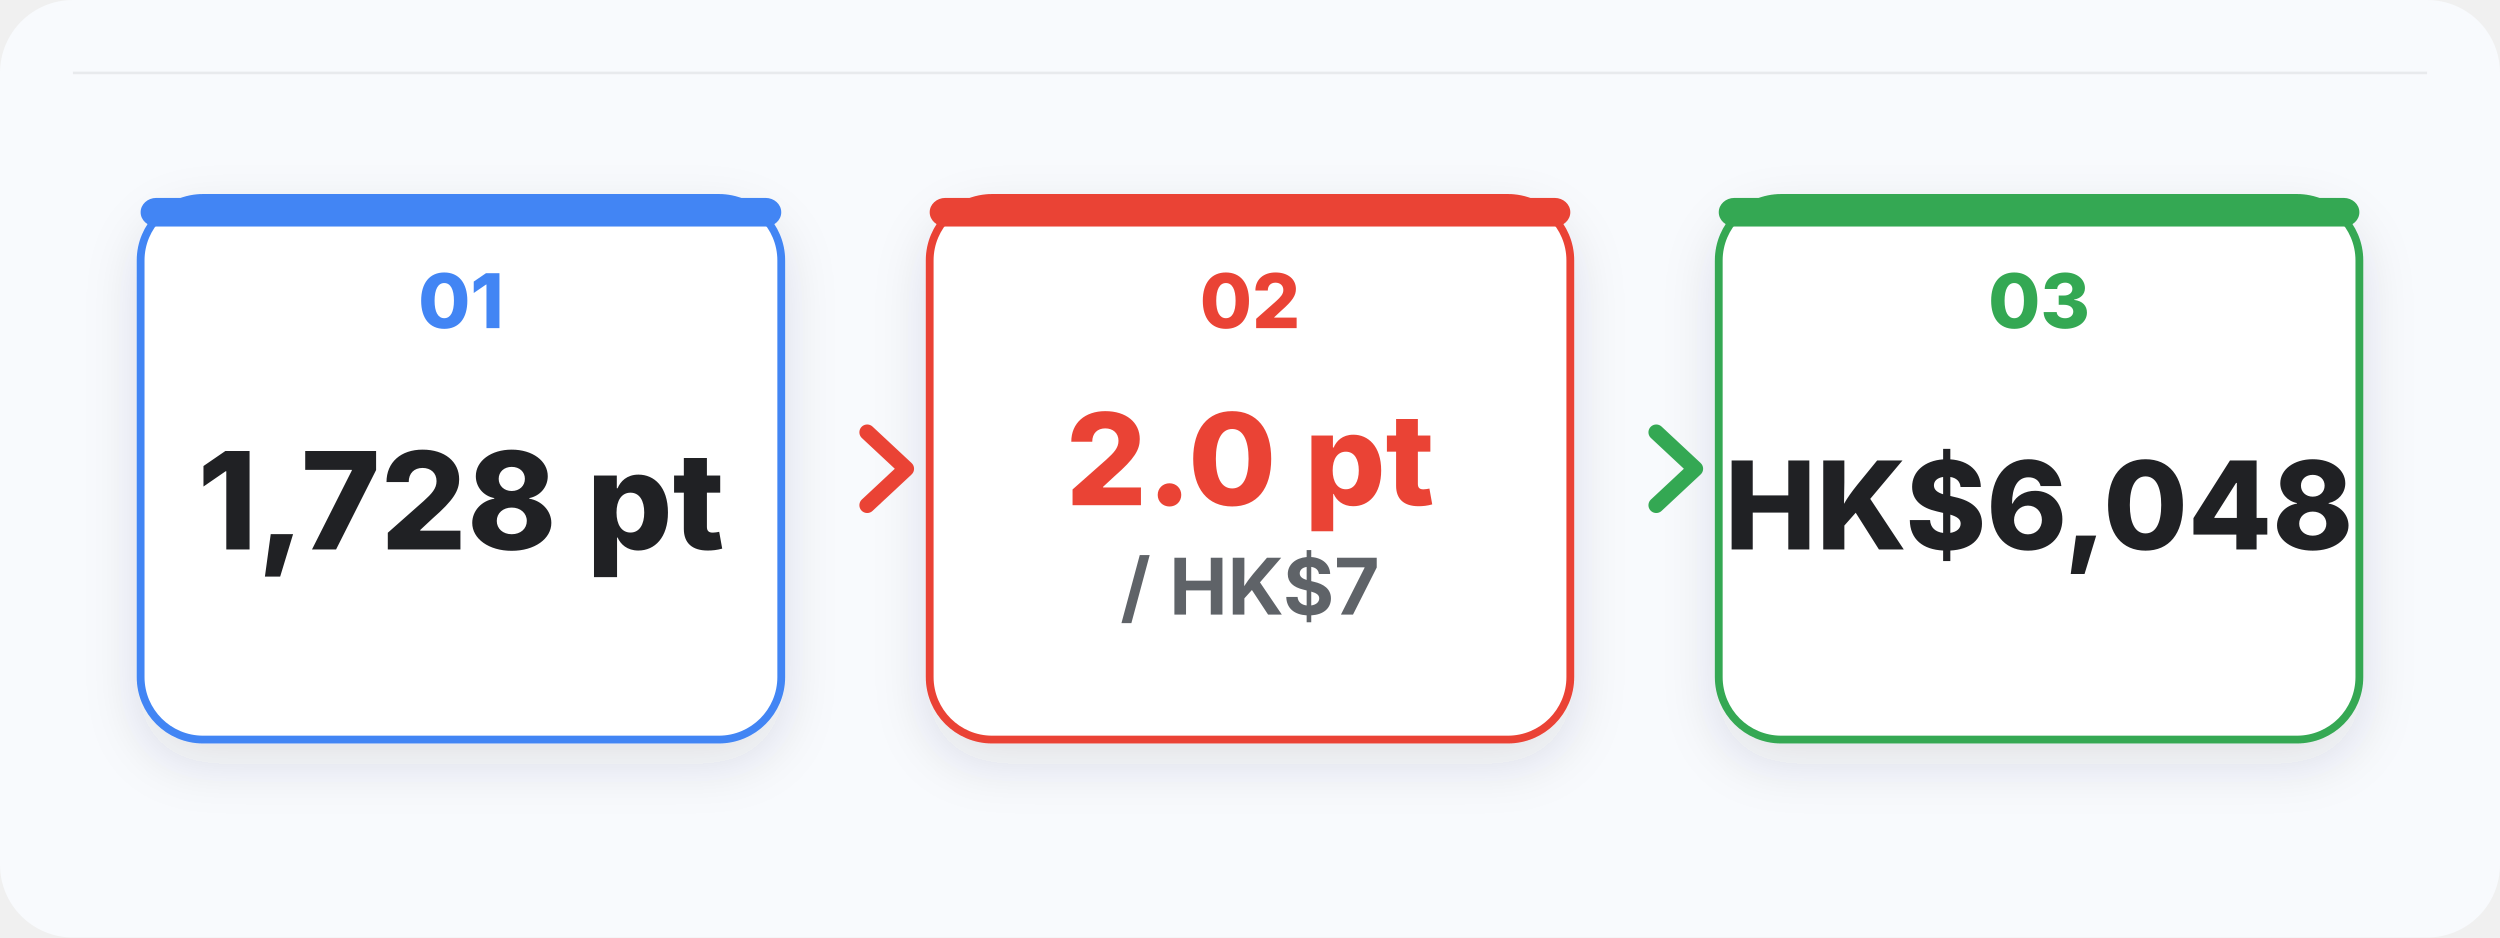
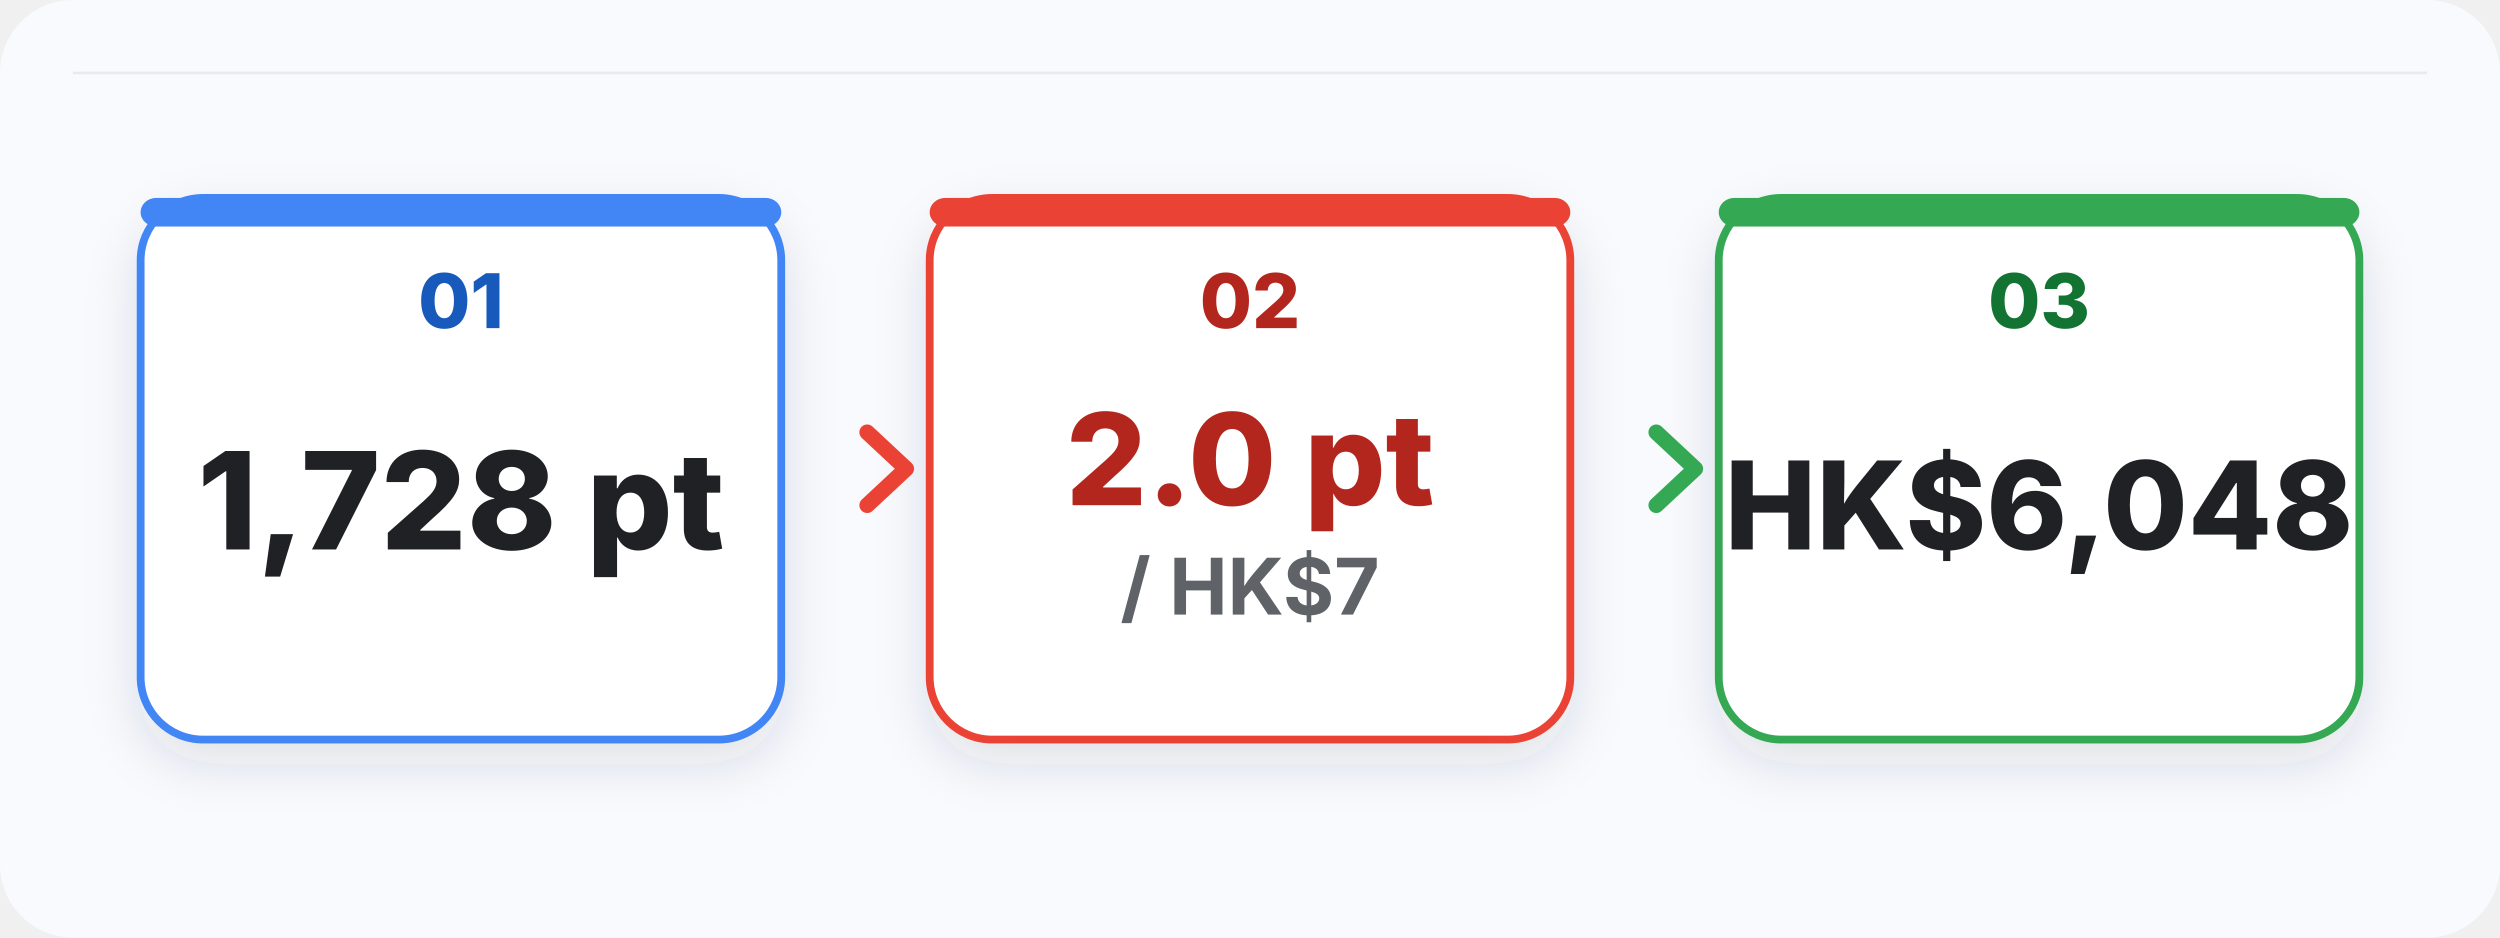
<svg xmlns="http://www.w3.org/2000/svg" width="960" height="360" viewBox="0 0 960 360" role="img" aria-labelledby="title desc">
  <defs>
    <filter id="shadow" x="-12%" y="-20%" width="124%" height="155%">
      <feDropShadow dx="0" dy="8" stdDeviation="10" flood-color="#3c4043" flood-opacity=".12" />
    </filter>
    <linearGradient id="link12" x1="0" x2="1" y1="0" y2="0">
      <stop offset="0" stop-color="#4285F4" />
      <stop offset=".56" stop-color="#FBBC04" />
      <stop offset="1" stop-color="#EA4335" />
    </linearGradient>
    <linearGradient id="link23" x1="0" x2="1" y1="0" y2="0">
      <stop offset="0" stop-color="#EA4335" />
      <stop offset=".52" stop-color="#FBBC04" />
      <stop offset="1" stop-color="#34A853" />
    </linearGradient>
  </defs>
  <rect width="960" height="360" rx="28" fill="#F8FAFD" />
  <path d="M28 28h904" stroke="#E8EAED" stroke-width="1" />
  <g filter="url(#shadow)">
    <rect x="54" y="76" width="246" height="208" rx="24" fill="#FFFFFF" stroke="#4285F4" stroke-width="3" />
    <rect x="357" y="76" width="246" height="208" rx="24" fill="#FFFFFF" stroke="#EA4335" stroke-width="3" />
    <rect x="660" y="76" width="246" height="208" rx="24" fill="#FFFFFF" stroke="#34A853" stroke-width="3" />
  </g>
  <rect x="54" y="76" width="246" height="11" rx="6" fill="#4285F4" />
  <rect x="357" y="76" width="246" height="11" rx="6" fill="#EA4335" />
  <rect x="660" y="76" width="246" height="11" rx="6" fill="#34A853" />
  <g fill="none" stroke-linecap="round" stroke-width="7">
    <path d="M308 180h37" stroke="url(#link12)" />
    <path d="M611 180h37" stroke="url(#link23)" />
  </g>
  <path d="m333 166 15 14-15 14" fill="none" stroke="#EA4335" stroke-width="6" stroke-linecap="round" stroke-linejoin="round" />
  <path d="m636 166 15 14-15 14" fill="none" stroke="#34A853" stroke-width="6" stroke-linecap="round" stroke-linejoin="round" />
  <g font-family="system-ui, -apple-system, BlinkMacSystemFont, 'Segoe UI', sans-serif" text-anchor="middle">
    <g font-size="29" font-weight="800">
-       <text x="177" y="126" fill="#4285F4">01</text>
-       <text x="480" y="126" fill="#EA4335">02</text>
-       <text x="783" y="126" fill="#34A853">03</text>
+       <text x="177" y="126" fill="#185abc">01</text>
+       <text x="480" y="126" fill="#b3261e">02</text>
+       <text x="783" y="126" fill="#137333">03</text>
    </g>
    <text x="177" y="211" fill="#202124" font-size="52" font-weight="800">1,728 pt</text>
-     <text x="480" y="194" fill="#EA4335" font-size="49" font-weight="800">2.0 pt</text>
+     <text x="480" y="194" fill="#b3261e" font-size="49" font-weight="800">2.0 pt</text>
    <text x="480" y="236" fill="#5F6368" font-size="30" font-weight="750">/ HK$7</text>
    <text x="783" y="211" fill="#202124" font-size="47" font-weight="800">HK$6,048</text>
  </g>
</svg>
